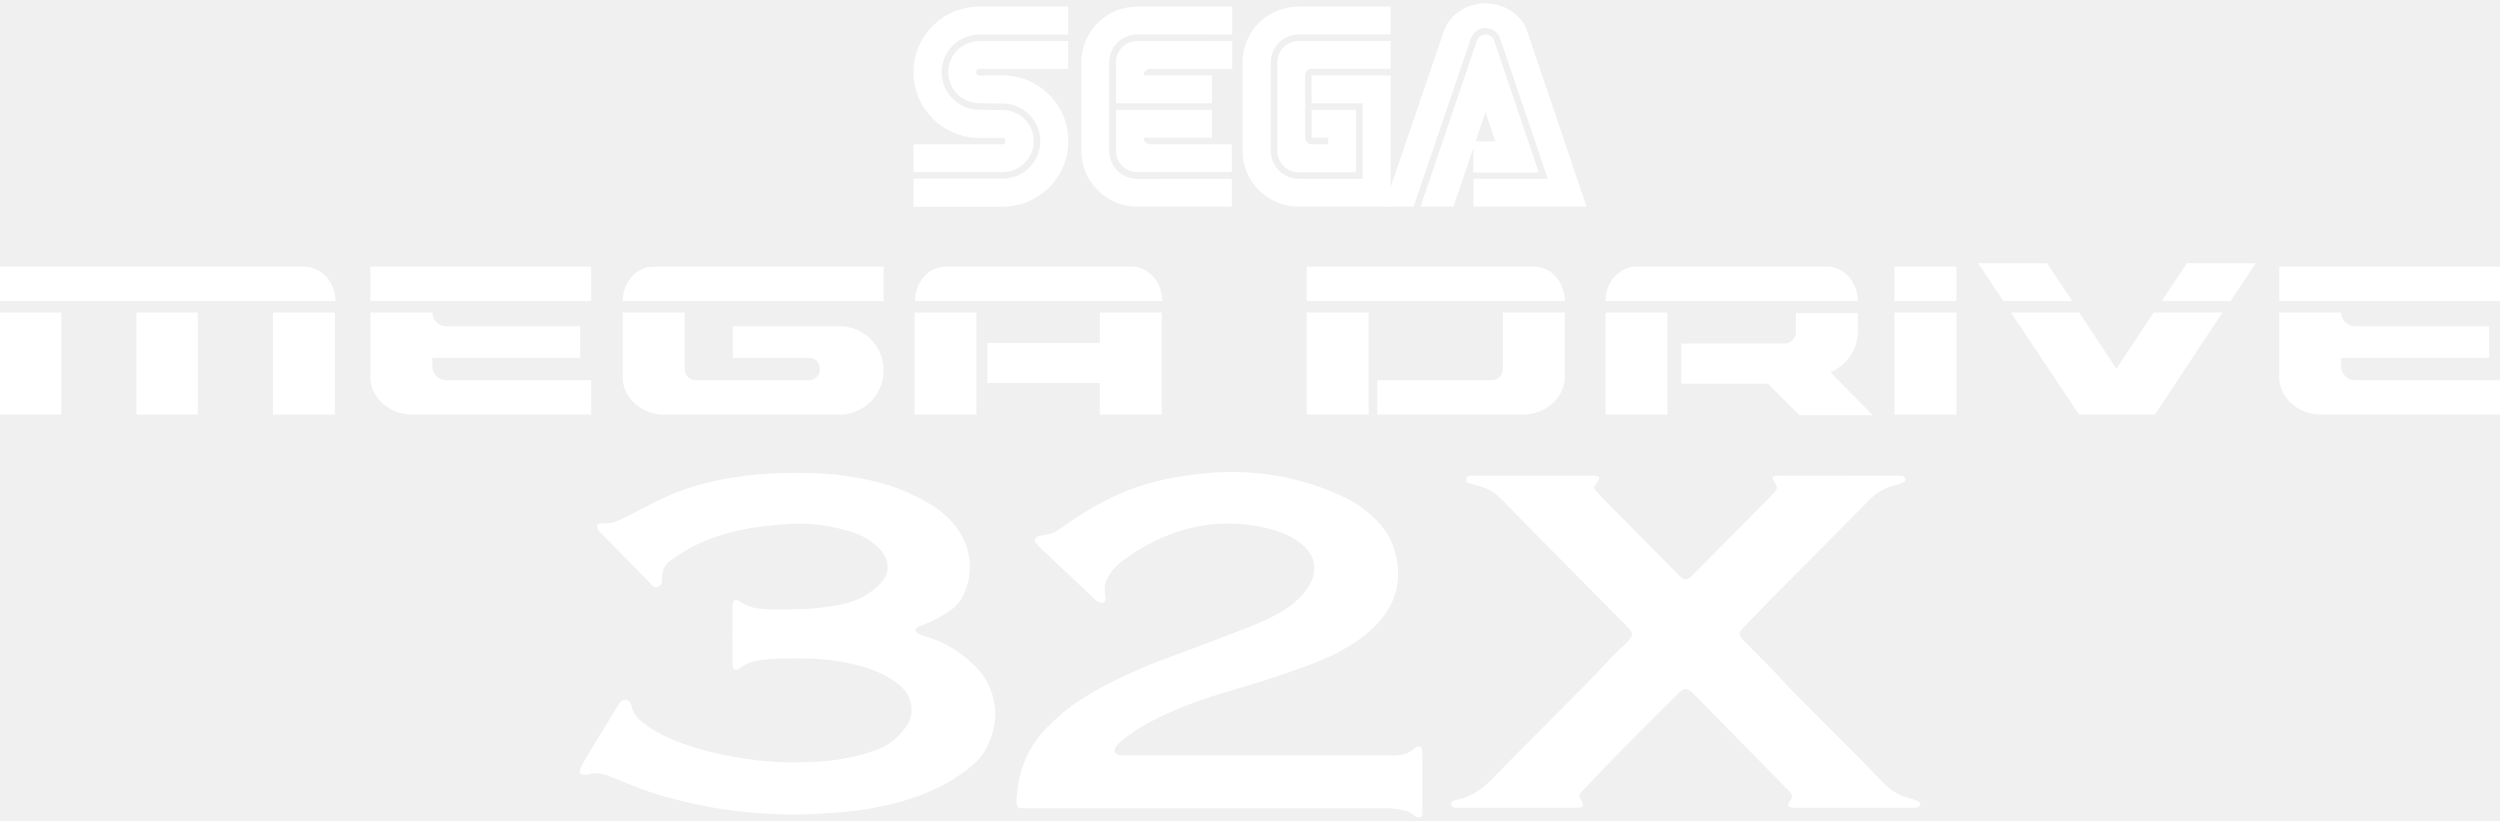
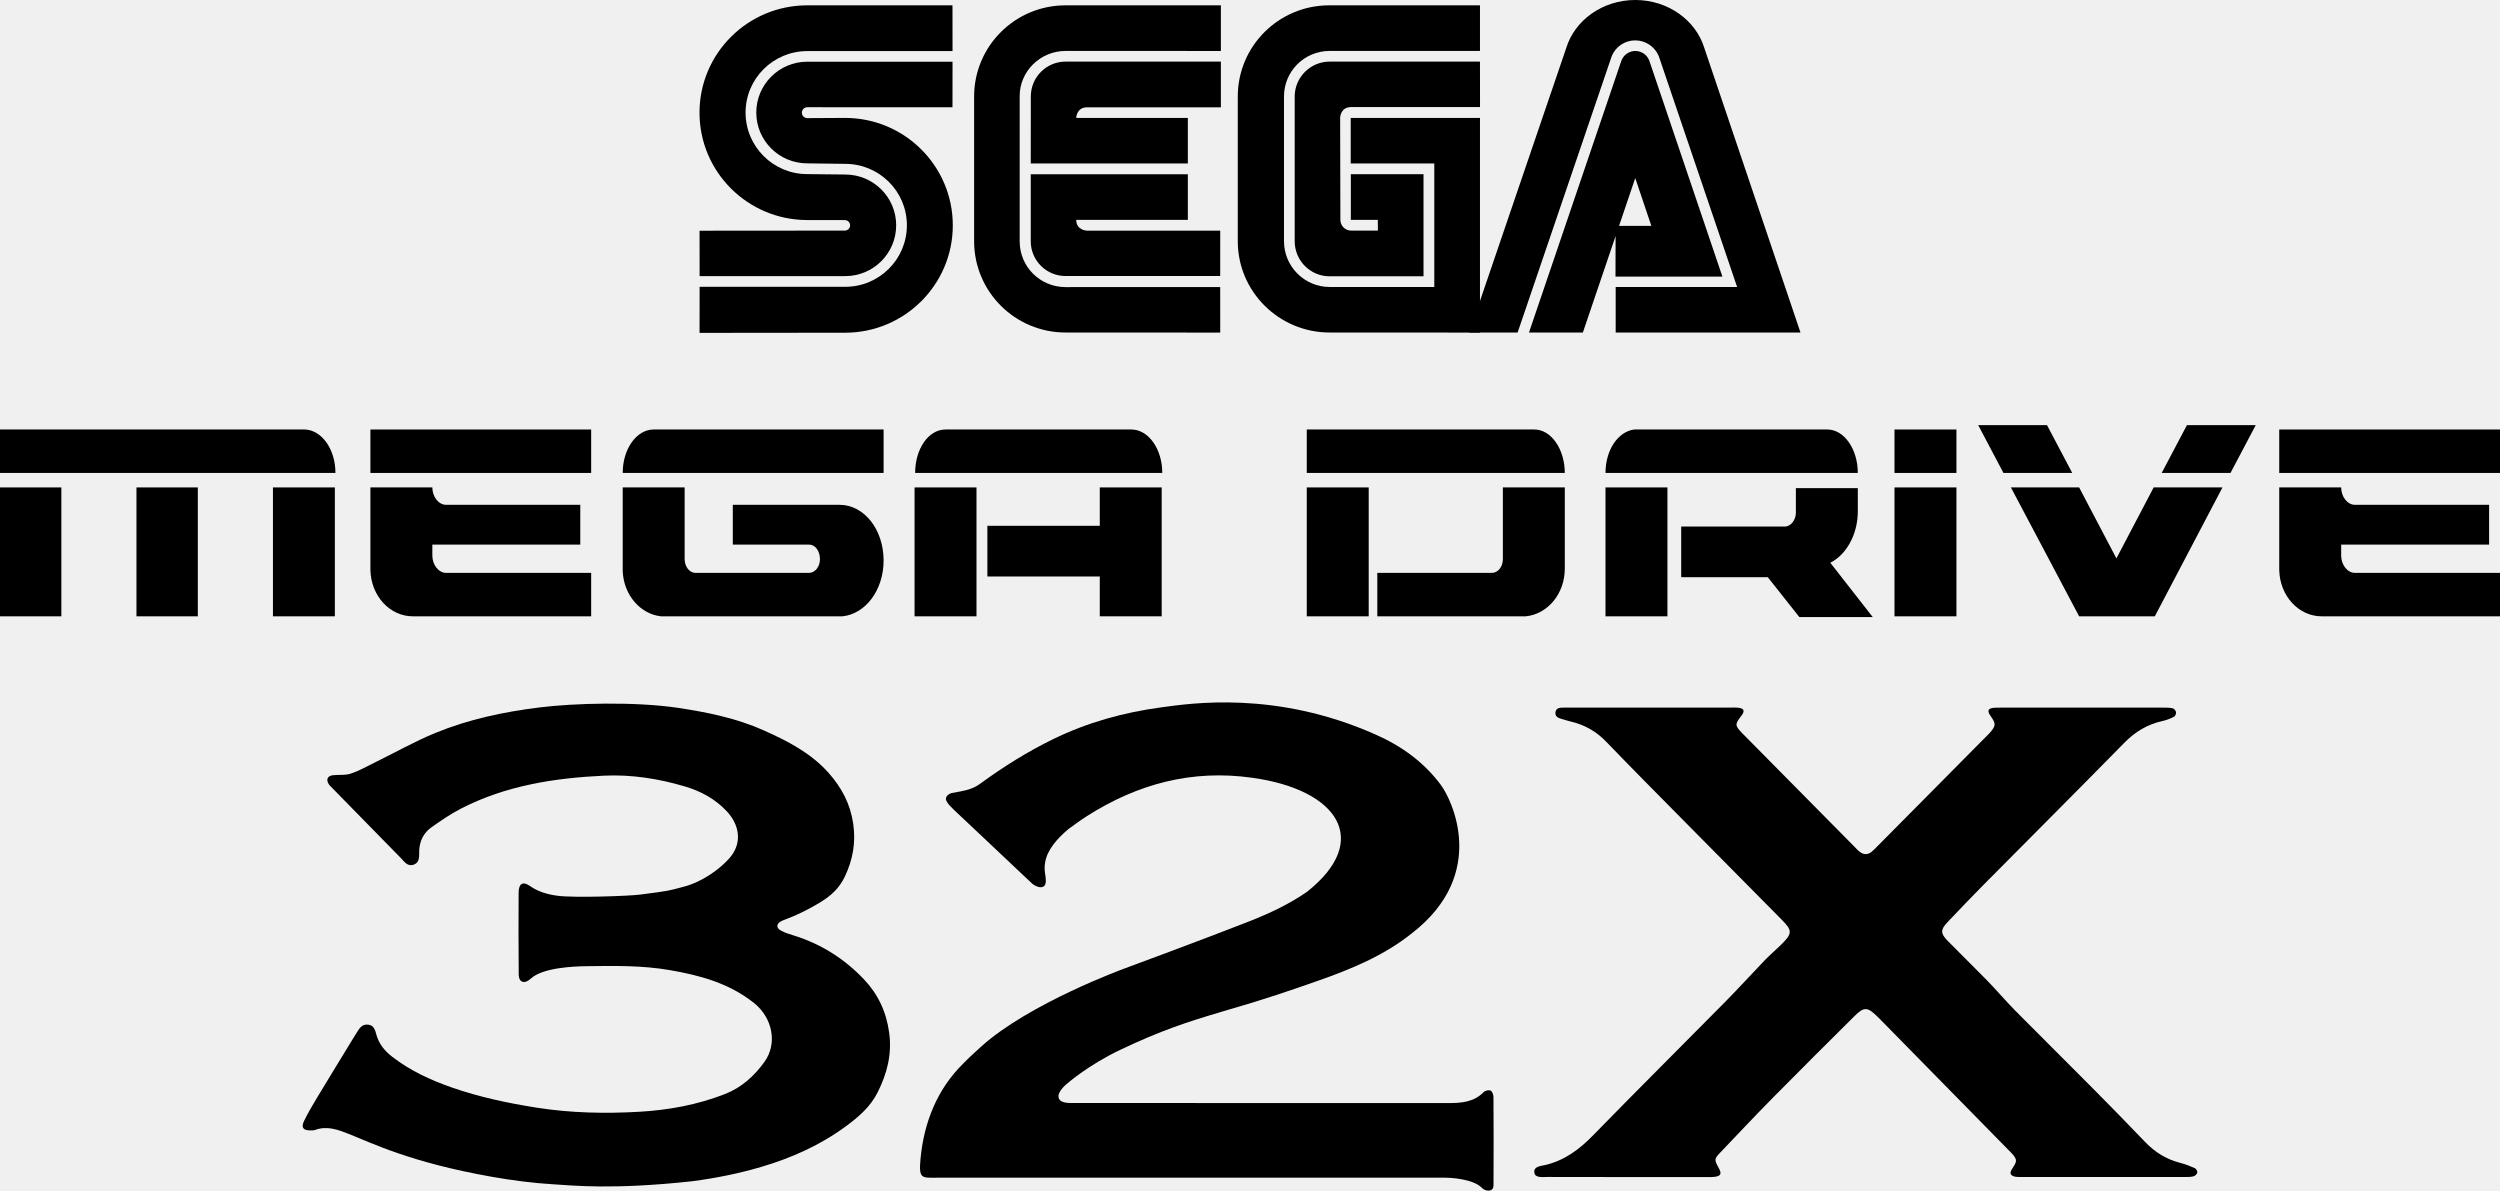
- <svg xmlns="http://www.w3.org/2000/svg" clip-rule="evenodd" fill-rule="evenodd" stroke-linejoin="round" stroke-miterlimit="2" viewBox="0 0 600 197">
-   <g fill="#fff">
-     <path d="m431.009 75.009v4.816c0 1.376-1.238 2.615-2.615 2.615h-24.908v9.633h20.78l7.569 7.569h17.615l-10.184-10.321c3.853-1.514 6.606-5.367 6.606-9.771v-4.404h-14.863z" />
-     <path d="m0 75.009h14.725v24.495h-14.725z" />
-     <path d="m32.752 75.009h14.725v24.495h-14.725z" />
-     <path d="m65.505 75.009h14.862v24.495h-14.862z" />
-     <path d="m88.899 75.009v15.688c.138 4.954 4.679 8.807 10.184 8.807h42.798v-8.257h-34.817c-1.789 0-3.303-1.514-3.303-3.303v-2.064h35.505v-7.569h-32.202c-1.789 0-3.303-1.513-3.303-3.302z" />
-     <path d="m149.45 75.009v15.963c.275 4.541 4.266 8.119 9.22 8.532h43.486c5.505-.413 9.908-4.954 9.908-10.596 0-5.918-4.679-10.597-10.596-10.597h-25.596v7.569h18.302c1.514 0 2.615 1.239 2.615 2.753 0 1.513-1.239 2.614-2.615 2.614h-27.247c-1.514 0-2.615-1.238-2.615-2.614v-13.624z" />
-     <path d="m219.495 75.009h14.862v24.495h-14.862z" />
-     <path d="m263.945 75.009v7.293h-26.973v9.633h26.973v7.569h14.862v-24.495z" />
-     <path d="m313.624 75.009h14.862v24.495h-14.862z" />
-     <path d="m360.688 75.009v13.624c0 1.513-1.238 2.614-2.615 2.614h-27.523v8.257h35.643c5.229-.413 9.357-4.266 9.357-9.082v-15.413z" />
-     <path d="m385.321 75.009h14.862v24.495h-14.862z" />
-     <path d="m454.679 75.009h14.862v24.495h-14.862z" />
-     <path d="m482.615 75.009 16.376 24.495h18.165l16.238-24.495h-16.513l-8.945 13.486-8.945-13.486z" />
-     <path d="m547.018 75.009v15.688c.138 4.954 4.679 8.807 10.184 8.807h42.798v-8.257h-34.817c-1.789 0-3.302-1.514-3.302-3.303v-2.064h35.504v-7.569h-32.202c-1.789 0-3.302-1.513-3.302-3.302z" />
-     <path d="m474.771 63.174 6.055 9.082h16.513l-6.055-9.082z" />
-     <path d="m524.862 63.174-6.055 9.082h16.514l6.055-9.082z" />
-     <path d="m0 64v8.256h80.505c0-4.541-3.303-8.119-7.294-8.256z" />
-     <path d="m88.899 64h52.982v8.257h-52.982z" />
-     <path d="m156.881 64c-4.129 0-7.431 3.715-7.431 8.256h62.614v-8.256z" />
-     <path d="m226.927 64c-4.129 0-7.294 3.715-7.294 8.256h59.312c0-4.541-3.303-8.256-7.431-8.256z" />
-     <path d="m313.624 64v8.256h61.926c0-4.541-3.302-8.256-7.293-8.256z" />
-     <path d="m392.202 64c-3.853.412-6.881 3.853-6.881 8.256h60.551c0-4.541-3.303-8.256-7.294-8.256z" />
-     <path d="m454.679 64h14.862v8.257h-14.862z" />
-     <path d="m547.018 64h52.982v8.257h-52.982z" />
-     <g fill-rule="nonzero">
-       <path d="m219.249 49.636 21.342-.022c8.732 0 15.808-7.055 15.808-15.747 0-8.71-7.076-15.765-15.808-15.765l-5.543.03c-.436 0-.791-.358-.791-.799s.355-.799.791-.799l21.304.004.009-6.683h-21.317c-4.121 0-7.475 3.348-7.475 7.461 0 4.117 3.353 7.452 7.475 7.452l5.569.074c5.003 0 9.051 4.034 9.051 9.012 0 4.981-4.048 9.025-9.051 9.025h-21.356z" />
-       <path d="m219.257 41.31h21.356c4.134 0 7.478-3.334 7.478-7.456 0-4.118-3.344-7.449-7.478-7.449l-5.569-.06c-4.994 0-9.047-4.039-9.047-9.03 0-4.976 4.053-9.016 9.047-9.016l21.317-.005-.009-6.709h-21.304c-8.722 0-15.808 7.047-15.808 15.748s7.086 15.752 15.808 15.752l5.513.008c.419 0 .773.342.773.774 0 .423-.354.765-.773.765l-21.312.017zm53.689 1.612c-3.703 0-6.736-2.951-6.736-6.719v-21.32c0-3.625 3.033-6.606 6.736-6.606l22.781.004v-6.696h-22.781c-7.413 0-13.419 5.984-13.419 13.372v21.247c0 7.388 6.006 13.38 13.419 13.38l22.686.009-.005-6.679z" />
-       <path d="m267.844 14.957c0-2.826 2.272-5.115 5.102-5.115h22.781v6.705h-19.627c-1.572 0-1.594 1.559-1.594 1.559h16.374v6.675h-23.044zm5.102 26.341c-2.821 0-5.111-2.277-5.111-5.094v-9.833h23.045v6.688h-16.375c.022 1.573 1.594 1.581 1.594 1.581h19.532l-.004 6.649zm38.745 1.607c-3.69 0-6.705-3.007-6.705-6.702v-21.247c0-3.698 2.994-6.679 6.687-6.679h22.065v-6.692h-22.116c-7.41 0-13.415 5.984-13.415 13.372v21.247c0 7.388 6.057 13.38 13.466 13.38l22.065.009v-31.487h-18.962v6.675h12.261v18.124z" />
-       <path d="m306.558 36.203c0 2.831 2.29 5.134 5.115 5.134h13.782v-14.975h-10.663v6.697h3.958l.012 1.573h-3.939c-.86 0-1.564-.713-1.564-1.573l-.035-14.957s-.005-1.555 1.581-1.594h18.94l-.008-6.671-22.065.005c-2.806 0-5.115 2.309-5.115 5.115v21.246m47.914-26.461c.306-.873 1.135-1.462 2.061-1.462.925 0 1.754.589 2.06 1.462l10.711 31.642h-15.683l.017-7.444h5.241l-2.36-7.012-7.686 22.66h-7.906z" />
-       <path d="m371.462 42.905h-17.816v6.683h27.114l-14.102-41.721c-1.235-4.07-5.309-7.064-10.131-7.064-4.83 0-8.891 2.981-10.136 7.047l-14.231 41.738h7.099l13.817-40.572c.577-1.385 1.938-2.291 3.439-2.289 1.498.002 2.857.902 3.443 2.281z" />
-       <path d="m339.406 195.736c-1.521-1.606-5.615-1.751-6.251-1.751-28.673 0-57.343-.001-86.019.002-2.914 0-3.439.357-3.082-3.338.584-6.045 2.805-11.662 7.196-16.001.841-.855 1.121-1.143 3.043-2.886 8.141-7.377 24.359-13.291 24.359-13.291s13.573-5.012 21.195-8.01c3.423-1.346 6.765-2.902 9.814-5.012 11.056-8.714 5.315-17.364-9.261-19.377-10.209-1.461-19.51 1.032-28.107 6.515-1.123.716-2.07 1.431-3.154 2.209-1.923 1.625-3.573 3.52-3.929 5.615-.193 1.132-.009 1.911.014 2.095.073.587.253 1.515-.183 1.942-.524.512-1.612-.001-2.095-.459-4.43-4.187-8.868-8.364-13.303-12.547-.277-.262-.789-.822-.789-.822s-.485-.562-.502-.947c-.019-.434.407-.841.916-1 2.416-.445 3.531-.588 4.981-1.648 3.903-2.853 7.982-5.403 12.338-7.527 5.824-2.841 11.948-4.528 18.361-5.393 4.932-.665 19.417-2.92 36.338 4.603 4.463 1.957 8.29 4.729 11.175 8.639 1.707 2.314 8.145 15.001-4.971 25.135-4.688 3.762-10.281 6.085-15.939 8.06-4.839 1.691-8.392 2.959-16.311 5.248-6.013 1.789-10.329 3.188-17.21 6.454-5.473 2.595-9.066 5.751-9.066 5.751s-1.792 1.383-1.445 2.463c.3.939 1.796.844 2.676.847 21.171.014 42.343.009 63.514.011 2.19 0 4.314-.154 5.987-1.874.243-.251.887-.386 1.178-.24.279.14.473.715.476 1.1.033 4.958.034 10.028.006 14.985-.005.482-.161.655-.402.794-.362.208-1.129.096-1.548-.345z" />
-       <path d="m181.679 195.112c-3.474-.211-6.957-.659-10.387-1.265-13.963-2.461-20.457-5.759-24.354-7.288-1.863-.732-3.683-1.423-5.707-.682-.231.086-.502.08-.755.086-1.286.014-1.68-.487-1.121-1.635.665-1.367 1.446-2.682 2.233-3.99 2.132-3.536 4.292-7.055 6.443-10.582.099-.161.212-.317.31-.482.438-.733.919-1.414 1.924-1.273.944.132 1.148.911 1.346 1.65.433 1.608 1.413 2.805 2.704 3.801 3.054 2.364 6.503 3.954 10.121 5.217 4.692 1.636 9.522 2.661 14.428 3.431 5.808.912 11.647 1.028 17.478.69 4.943-.289 9.814-1.18 14.474-3.001 2.837-1.108 4.988-3.066 6.711-5.456 2.286-3.172 1.35-7.533-1.765-10.012-4.231-3.368-9.151-4.699-14.363-5.595-4.686-.803-9.366-.717-14.057-.657-2.202.029-7.466.238-9.484 2.111-.743.654-1.333.704-1.686.384-.353-.321-.369-.827-.373-1.269-.04-4.579-.044-9.159-.014-13.735.01-1.501.71-1.954 1.872-1.14 1.467 1.028 3.096 1.478 4.797 1.696 2.825.363 12.046.043 13.929-.204 5.037-.658 4.597-.578 7.537-1.366 3.146-.843 6.148-3.05 7.714-4.875.026-.029.051-.06.076-.09 2.184-2.631 1.451-5.659-.581-7.828-1.952-2.08-4.404-3.412-7.135-4.219-4.475-1.32-9.059-2.041-13.711-1.822-8.421.395-16.679 1.681-24.293 5.598-1.744.897-3.378 2.026-4.987 3.155-1.375.965-2.067 2.378-2.106 4.078-.02.884.121 1.895-.929 2.282-1.059.389-1.607-.533-2.211-1.145-3.878-3.941-7.74-7.896-11.606-11.848-.222-.227-.47-.443-.634-.709-.468-.756-.18-1.383.715-1.487 1.002-.116 2.075.043 3.006-.26 1.375-.448 2.661-1.181 3.969-1.823 3.477-1.705 6.864-3.626 10.437-5.097 5.658-2.328 11.613-3.579 17.696-4.333 5.823-.723 16.095-1.023 23.527.074 4.967.751 9.891 1.749 14.501 3.804 4.068 1.812 8.039 3.836 11.076 7.257 2.194 2.472 3.668 5.234 4.162 8.585.474 3.212-.054 6.144-1.427 9.025-.945 1.984-2.359 3.268-4.304 4.436-3.816 2.287-6.076 2.86-6.558 3.155-.768.466-.802 1.088-.019 1.537.705.404 1.514.641 2.298.885 4.593 1.434 8.537 3.954 11.825 7.407 2.401 2.521 3.824 5.541 4.302 9.113.489 3.659-.37 6.892-1.95 10.07-1.23 2.476-3.269 4.217-5.415 5.794-4.338 3.193-9.171 5.355-14.351 6.888-3.856 1.139-7.764 1.914-11.721 2.437-13.53 1.482-20.441.716-23.607.522z" />
-       <path d="m368.048 114.15h13.544c.444 0 .894-.033 1.333.019 1.006.12 1.161.545.53 1.368-1.129 1.469-1.119 1.627.165 2.986.043.047.09.09.134.135 6.298 6.373 12.601 12.746 18.902 19.118.313.318.604.66.968.917.632.455 1.309.463 1.931-.038.346-.277.653-.604.966-.922 6.221-6.272 12.442-12.548 18.662-18.824.225-.226.459-.444.658-.691.829-1.031.81-1.396.036-2.5-.697-.942-.697-1.515.724-1.55.31-.008.632-.018.951-.018 9.156 0 18.312-.002 27.468.004.568 0 1.152-.007 1.7.113.234.052.519.404.559.654.038.247-.134.68-.339.782-.618.311-1.281.576-1.957.724-2.563.56-4.651 1.826-6.504 3.714-7.97 8.122-16.023 16.16-24.032 24.246-2.006 2.03-3.984 4.101-5.953 6.173-1.245 1.309-1.248 1.927.014 3.219 2.219 2.262 4.498 4.466 6.705 6.738 1.636 1.683 3.157 3.481 4.805 5.149 4.382 4.431 8.818 8.807 13.205 13.231 2.954 2.977 5.882 5.979 8.784 9.006 1.671 1.747 3.618 2.962 5.966 3.564.856.216 1.693.543 2.501.9.22.099.449.515.416.747-.035.238-.348.547-.6.628-.413.13-.876.131-1.316.131-9.347.007-18.694.005-28.041.001-.379 0-.774.008-1.133-.095-.595-.169-.82-.527-.451-1.144.309-.519.798-1.109.741-1.617-.061-.539-.615-1.069-1.049-1.509-7.25-7.399-14.514-14.786-21.775-22.174-.266-.272-.535-.544-.81-.808-1.604-1.551-2.192-1.57-3.8.029-4.643 4.616-9.292 9.234-13.892 13.897-2.988 3.028-5.9 6.131-8.839 9.21-1.108 1.159-1.108 1.232-.266 2.769.48.879.298 1.265-.704 1.409-.435.064-.886.039-1.333.039-9.028.001-18.055.012-27.084-.015-.812-.003-2.17.217-2.24-.77-.142-1.033 1.105-1.084 1.838-1.257 3.288-.77 5.797-2.645 8.122-5.03 7.411-7.602 14.946-15.079 22.405-22.635 2.316-2.345 4.531-4.793 6.819-7.167.882-.912 1.86-1.729 2.763-2.623 1.884-1.869 1.894-2.37.078-4.198-5.497-5.562-11.006-11.108-16.5-16.672-4.466-4.521-8.948-9.027-13.358-13.604-1.697-1.762-3.69-2.857-6.037-3.406-.433-.101-.857-.235-1.282-.366-.603-.186-1.349-.329-1.266-1.151.084-.837.819-.837 1.473-.836.383.001.764-.001 1.145-.001 4.519.001 9.035.001 13.55.001z" />
-     </g>
+ <svg xmlns="http://www.w3.org/2000/svg" clip-rule="evenodd" fill-rule="evenodd" stroke-linejoin="round" stroke-miterlimit="2" viewBox="0 0 366.76 174.667" version="1.1" id="svg497" width="366.76" height="174.667">
+   <defs id="defs501" />
+   <path d="m 263.462,71.507 v 3.718 c 0,1.062 -0.757,2.019 -1.598,2.019 h -15.225 v 7.436 h 12.702 l 4.627,5.843 h 10.767 l -6.225,-7.968 c 2.355,-1.169 4.038,-4.143 4.038,-7.543 V 71.613 h -9.085 z" id="path435" style="fill:#000000;stroke-width:0.687" />
+   <path d="M 0,71.507 H 9.001 V 90.417 H 0 Z" id="path437" style="fill:#000000;stroke-width:0.687" />
+   <path d="m 20.02,71.507 h 9.001 v 18.91 h -9.001 z" id="path439" style="fill:#000000;stroke-width:0.687" />
+   <path d="m 40.041,71.507 h 9.085 v 18.91 h -9.085 z" id="path441" style="fill:#000000;stroke-width:0.687" />
+   <path d="m 54.341,71.507 v 12.111 c 0.084,3.824 2.86,6.799 6.225,6.799 h 26.161 v -6.374 h -21.282 c -1.094,0 -2.019,-1.168 -2.019,-2.549 v -1.594 h 21.703 v -5.842 H 65.445 c -1.094,0 -2.019,-1.169 -2.019,-2.55 z" id="path443" style="fill:#000000;stroke-width:0.687" />
+   <path d="m 91.354,71.507 v 12.323 c 0.168,3.506 2.608,6.268 5.636,6.587 h 26.582 c 3.365,-0.319 6.056,-3.824 6.056,-8.18 0,-4.569 -2.86,-8.18 -6.477,-8.18 h -15.646 v 5.842 h 11.187 c 0.925,0 1.598,0.956 1.598,2.125 0,1.168 -0.757,2.018 -1.598,2.018 h -16.655 c -0.925,0 -1.598,-0.956 -1.598,-2.018 V 71.507 Z" id="path445" style="fill:#000000;stroke-width:0.687" />
+   <path d="m 134.17,71.507 h 9.085 v 18.91 h -9.085 z" id="path447" style="fill:#000000;stroke-width:0.687" />
+   <path d="m 161.341,71.507 v 5.63 h -16.488 v 7.436 h 16.488 v 5.843 h 9.085 V 71.507 Z" id="path449" style="fill:#000000;stroke-width:0.687" />
+   <path d="m 191.708,71.507 h 9.085 v 18.91 h -9.085 z" id="path451" style="fill:#000000;stroke-width:0.687" />
+   <path d="m 220.477,71.507 v 10.517 c 0,1.168 -0.757,2.018 -1.598,2.018 h -16.824 v 6.374 h 21.787 c 3.196,-0.319 5.72,-3.293 5.72,-7.011 V 71.507 Z" id="path453" style="fill:#000000;stroke-width:0.687" />
+   <path d="m 235.534,71.507 h 9.085 v 18.91 h -9.085 z" id="path455" style="fill:#000000;stroke-width:0.687" />
+   <path d="m 277.931,71.507 h 9.085 v 18.91 h -9.085 z" id="path457" style="fill:#000000;stroke-width:0.687" />
+   <path d="m 295.007,71.507 10.01,18.91 h 11.104 l 9.926,-18.91 h -10.094 l -5.468,10.411 -5.468,-10.411 z" id="path459" style="fill:#000000;stroke-width:0.687" />
+   <path d="m 334.374,71.507 v 12.111 c 0.084,3.824 2.86,6.799 6.225,6.799 h 26.161 v -6.374 h -21.282 c -1.094,0 -2.018,-1.168 -2.018,-2.549 v -1.594 h 21.702 v -5.842 h -19.684 c -1.094,0 -2.018,-1.169 -2.018,-2.55 z" id="path461" style="fill:#000000;stroke-width:0.687" />
+   <path d="m 290.212,62.371 3.701,7.011 h 10.094 l -3.701,-7.011 z" id="path463" style="fill:#000000;stroke-width:0.687" />
+   <path d="m 320.831,62.371 -3.701,7.011 h 10.094 l 3.701,-7.011 z" id="path465" style="fill:#000000;stroke-width:0.687" />
+   <path d="m 0,63.009 v 6.373 h 49.21 c 0,-3.506 -2.019,-6.268 -4.459,-6.373 z" id="path467" style="fill:#000000;stroke-width:0.687" />
+   <path d="m 54.341,63.009 h 32.386 v 6.374 H 54.341 Z" id="path469" style="fill:#000000;stroke-width:0.687" />
+   <path d="m 95.896,63.009 c -2.524,0 -4.542,2.868 -4.542,6.373 h 38.274 v -6.373 z" id="path471" style="fill:#000000;stroke-width:0.687" />
+   <path d="m 138.713,63.009 c -2.524,0 -4.459,2.868 -4.459,6.373 h 36.256 c 0,-3.506 -2.019,-6.373 -4.542,-6.373 z" id="path473" style="fill:#000000;stroke-width:0.687" />
+   <path d="m 191.708,63.009 v 6.373 h 37.853 c 0,-3.506 -2.018,-6.373 -4.458,-6.373 z" id="path475" style="fill:#000000;stroke-width:0.687" />
+   <path d="m 239.74,63.009 c -2.355,0.318 -4.206,2.974 -4.206,6.373 h 37.013 c 0,-3.506 -2.019,-6.373 -4.459,-6.373 z" id="path477" style="fill:#000000;stroke-width:0.687" />
+   <path d="m 277.931,63.009 h 9.085 v 6.374 h -9.085 z" id="path479" style="fill:#000000;stroke-width:0.687" />
+   <path d="m 334.374,63.009 h 32.386 v 6.374 h -32.386 z" id="path481" style="fill:#000000;stroke-width:0.687" />
+   <g fill-rule="nonzero" id="g493" transform="translate(-116.6197,-0.345)" style="fill:#000000">
+     <path d="m 219.249,49.178 21.342,-0.022 c 8.732,0 15.808,-7.055 15.808,-15.747 0,-8.71 -7.076,-15.765 -15.808,-15.765 l -5.543,0.03 c -0.436,0 -0.791,-0.358 -0.791,-0.799 0,-0.441 0.355,-0.799 0.791,-0.799 l 21.304,0.004 0.009,-6.683 h -21.317 c -4.121,0 -7.475,3.348 -7.475,7.461 0,4.117 3.353,7.452 7.475,7.452 l 5.569,0.074 c 5.003,0 9.051,4.034 9.051,9.012 0,4.982 -4.048,9.025 -9.051,9.025 h -21.356 z" id="path483" style="fill:#000000" />
+     <path d="m 219.257,40.852 h 21.356 c 4.134,0 7.478,-3.334 7.478,-7.456 0,-4.118 -3.344,-7.448 -7.478,-7.448 l -5.569,-0.061 c -4.994,0 -9.047,-4.039 -9.047,-9.03 0,-4.976 4.053,-9.016 9.047,-9.016 l 21.317,-0.005 -0.009,-6.709 h -21.304 c -8.722,0 -15.808,7.047 -15.808,15.748 0,8.701 7.086,15.752 15.808,15.752 l 5.513,0.008 c 0.419,0 0.773,0.342 0.773,0.774 0,0.424 -0.354,0.765 -0.773,0.765 l -21.312,0.017 z m 53.689,1.612 c -3.703,0 -6.736,-2.951 -6.736,-6.719 v -21.32 c 0,-3.624 3.033,-6.606 6.736,-6.606 l 22.781,0.004 V 1.127 h -22.781 c -7.413,0 -13.419,5.984 -13.419,13.372 v 21.247 c 0,7.388 6.006,13.38 13.419,13.38 l 22.686,0.01 -0.005,-6.68 z" id="path485" style="fill:#000000" />
+     <path d="m 267.844,14.499 c 0,-2.825 2.272,-5.115 5.102,-5.115 h 22.781 v 6.705 H 276.1 c -1.572,0 -1.594,1.56 -1.594,1.56 h 16.374 v 6.674 h -23.044 z m 5.102,26.341 c -2.821,0 -5.111,-2.277 -5.111,-5.094 v -9.833 h 23.045 v 6.688 h -16.375 c 0.022,1.573 1.594,1.581 1.594,1.581 h 19.532 l -0.004,6.649 z m 38.745,1.607 c -3.69,0 -6.705,-3.007 -6.705,-6.702 V 14.498 c 0,-3.698 2.994,-6.679 6.687,-6.679 h 22.065 V 1.127 h -22.116 c -7.41,0 -13.415,5.984 -13.415,13.372 v 21.247 c 0,7.388 6.057,13.38 13.466,13.38 l 22.065,0.01 V 17.649 h -18.962 v 6.674 h 12.261 v 18.124 z" id="path487" style="fill:#000000" />
+     <path d="m 306.558,35.745 c 0,2.831 2.29,5.134 5.115,5.134 h 13.782 V 25.904 h -10.663 v 6.697 h 3.958 l 0.012,1.573 h -3.939 c -0.86,0 -1.564,-0.713 -1.564,-1.573 l -0.035,-14.957 c 0,0 -0.005,-1.555 1.581,-1.594 h 18.94 l -0.008,-6.671 -22.065,0.005 c -2.806,0 -5.115,2.309 -5.115,5.115 V 35.745 M 354.471,9.284 c 0.306,-0.873 1.135,-1.462 2.061,-1.462 0.925,0 1.754,0.589 2.06,1.462 l 10.711,31.642 H 353.62 l 0.017,-7.444 h 5.241 l -2.36,-7.012 -7.686,22.66 h -7.906 z" id="path489" style="fill:#000000" />
+     <path d="M 371.462,42.447 H 353.646 V 49.13 H 380.76 L 366.658,7.409 c -1.235,-4.07 -5.309,-7.064 -10.131,-7.064 -4.83,0 -8.891,2.981 -10.136,7.047 L 332.16,49.13 h 7.099 L 353.076,8.558 c 0.577,-1.385 1.938,-2.291 3.439,-2.289 1.498,0.002 2.857,0.902 3.443,2.281 z" id="path491" style="fill:#000000" />
+   </g>
+   <g id="g583" transform="translate(-19.33511)">
+     <path d="m 236.754,174.281 c -1.314,-1.387 -4.85,-1.512 -5.4,-1.512 -24.767,0 -49.532,-8.6e-4 -74.302,0.002 -2.517,0 -2.971,0.308 -2.662,-2.883 0.504,-5.222 2.423,-10.074 6.216,-13.822 0.726,-0.739 0.968,-0.987 2.629,-2.493 7.032,-6.372 21.041,-11.481 21.041,-11.481 0,0 11.724,-4.329 18.308,-6.919 2.957,-1.163 5.844,-2.507 8.477,-4.329 9.55,-7.527 4.591,-14.999 -8,-16.738 -8.818,-1.262 -16.853,0.891 -24.279,5.628 -0.97,0.618 -1.788,1.236 -2.724,1.908 -1.661,1.404 -3.086,3.041 -3.394,4.85 -0.167,0.978 -0.008,1.651 0.012,1.81 0.063,0.507 0.219,1.309 -0.158,1.677 -0.453,0.442 -1.392,-8.7e-4 -1.81,-0.396 -3.827,-3.617 -7.66,-7.225 -11.491,-10.838 -0.239,-0.226 -0.682,-0.71 -0.682,-0.71 0,0 -0.419,-0.485 -0.434,-0.818 -0.016,-0.375 0.352,-0.726 0.791,-0.864 2.087,-0.384 3.05,-0.508 4.303,-1.424 3.371,-2.464 6.895,-4.667 10.657,-6.502 5.031,-2.454 10.321,-3.911 15.86,-4.658 4.26,-0.574 16.772,-2.522 31.388,3.976 3.855,1.69 7.161,4.085 9.653,7.462 1.474,1.999 7.036,12.958 -4.294,21.711 -4.049,3.25 -8.881,5.256 -13.768,6.962 -4.18,1.461 -7.249,2.556 -14.089,4.533 -5.194,1.545 -8.922,2.754 -14.866,5.575 -4.728,2.242 -7.831,4.968 -7.831,4.968 0,0 -1.548,1.195 -1.248,2.128 0.259,0.811 1.551,0.729 2.312,0.732 18.287,0.012 36.575,0.008 54.863,0.01 1.892,0 3.726,-0.133 5.172,-1.619 0.21,-0.217 0.766,-0.333 1.018,-0.207 0.241,0.121 0.409,0.618 0.411,0.95 0.029,4.283 0.029,8.662 0.005,12.944 -0.004,0.416 -0.139,0.566 -0.347,0.686 -0.313,0.18 -0.975,0.083 -1.337,-0.298 z" id="path266" style="fill:#000000;fill-rule:nonzero;stroke-width:0.864" />
+     <path d="m 100.511,173.742 c -3.001,-0.182 -6.009,-0.569 -8.972,-1.093 -12.061,-2.126 -17.671,-4.975 -21.037,-6.295 -1.609,-0.632 -3.181,-1.229 -4.93,-0.589 -0.2,0.074 -0.434,0.069 -0.652,0.074 -1.111,0.012 -1.451,-0.421 -0.968,-1.412 0.574,-1.181 1.249,-2.317 1.929,-3.447 1.842,-3.054 3.707,-6.094 5.565,-9.141 0.086,-0.139 0.183,-0.274 0.268,-0.416 0.378,-0.633 0.794,-1.221 1.662,-1.1 0.815,0.114 0.992,0.787 1.163,1.425 0.374,1.389 1.221,2.423 2.336,3.283 2.638,2.042 5.617,3.415 8.742,4.506 4.053,1.413 8.225,2.299 12.463,2.964 5.017,0.788 10.061,0.888 15.097,0.596 4.27,-0.25 8.477,-1.019 12.502,-2.592 2.451,-0.957 4.309,-2.648 5.797,-4.713 1.975,-2.74 1.166,-6.507 -1.525,-8.648 -3.655,-2.909 -7.905,-4.059 -12.407,-4.833 -4.048,-0.694 -8.09,-0.619 -12.142,-0.568 -1.902,0.025 -6.449,0.206 -8.192,1.823 -0.642,0.565 -1.151,0.608 -1.456,0.332 -0.305,-0.277 -0.319,-0.714 -0.322,-1.096 -0.035,-3.955 -0.038,-7.911 -0.012,-11.864 0.009,-1.297 0.613,-1.688 1.617,-0.985 1.267,0.888 2.674,1.277 4.144,1.465 2.44,0.314 10.405,0.037 12.032,-0.176 4.351,-0.568 3.971,-0.499 6.51,-1.18 2.717,-0.728 5.311,-2.635 6.663,-4.211 0.022,-0.025 0.044,-0.052 0.066,-0.078 1.887,-2.273 1.253,-4.888 -0.502,-6.762 -1.686,-1.797 -3.804,-2.947 -6.163,-3.644 -3.865,-1.14 -7.825,-1.763 -11.843,-1.574 -7.274,0.341 -14.407,1.452 -20.984,4.835 -1.506,0.775 -2.918,1.75 -4.308,2.725 -1.188,0.834 -1.785,2.054 -1.819,3.523 -0.017,0.764 0.105,1.637 -0.802,1.971 -0.915,0.336 -1.388,-0.46 -1.91,-0.989 -3.35,-3.404 -6.686,-6.82 -10.025,-10.234 -0.192,-0.196 -0.406,-0.383 -0.548,-0.612 -0.404,-0.653 -0.155,-1.195 0.618,-1.284 0.866,-0.1 1.792,0.037 2.597,-0.225 1.188,-0.387 2.299,-1.02 3.428,-1.575 3.003,-1.473 5.929,-3.132 9.015,-4.403 4.887,-2.011 10.031,-3.092 15.286,-3.743 5.03,-0.625 13.903,-0.884 20.322,0.064 4.29,0.649 8.544,1.511 12.526,3.286 3.514,1.565 6.944,3.313 9.567,6.269 1.895,2.135 3.168,4.521 3.595,7.416 0.409,2.774 -0.047,5.307 -1.233,7.796 -0.816,1.714 -2.038,2.823 -3.718,3.832 -3.296,1.975 -5.248,2.47 -5.665,2.725 -0.663,0.403 -0.693,0.94 -0.016,1.328 0.609,0.349 1.308,0.554 1.985,0.764 3.967,1.239 7.374,3.415 10.214,6.398 2.074,2.178 3.303,4.786 3.716,7.872 0.422,3.161 -0.32,5.953 -1.684,8.698 -1.062,2.139 -2.824,3.643 -4.677,5.005 -3.747,2.758 -7.922,4.626 -12.396,5.95 -3.331,0.984 -6.706,1.653 -10.124,2.105 -11.687,1.28 -17.657,0.618 -20.391,0.451 z" id="path268" style="fill:#000000;fill-rule:nonzero;stroke-width:0.864" />
+     <path d="m 261.494,103.808 h 11.699 c 0.384,0 0.772,-0.029 1.151,0.016 0.869,0.104 1.003,0.471 0.458,1.182 -0.975,1.269 -0.967,1.405 0.143,2.579 0.037,0.041 0.078,0.078 0.116,0.117 5.44,5.505 10.885,11.01 16.327,16.514 0.27,0.275 0.522,0.57 0.836,0.792 0.546,0.393 1.131,0.4 1.668,-0.033 0.299,-0.239 0.564,-0.522 0.834,-0.796 5.374,-5.418 10.747,-10.839 16.12,-16.26 0.194,-0.195 0.396,-0.384 0.568,-0.597 0.716,-0.891 0.7,-1.206 0.031,-2.159 -0.602,-0.814 -0.602,-1.309 0.625,-1.339 0.268,-0.007 0.546,-0.015 0.821,-0.015 7.909,0 15.818,-0.002 23.727,0.003 0.491,0 0.995,-0.006 1.468,0.098 0.202,0.045 0.448,0.349 0.483,0.565 0.033,0.213 -0.116,0.587 -0.293,0.675 -0.534,0.269 -1.107,0.498 -1.69,0.625 -2.214,0.484 -4.017,1.577 -5.618,3.208 -6.884,7.016 -13.841,13.959 -20.759,20.943 -1.733,1.754 -3.441,3.542 -5.142,5.332 -1.075,1.131 -1.078,1.665 0.012,2.781 1.917,1.954 3.885,3.858 5.792,5.82 1.413,1.454 2.727,3.007 4.151,4.448 3.785,3.827 7.617,7.607 11.406,11.429 2.552,2.571 5.081,5.165 7.588,7.779 1.443,1.509 3.125,2.559 5.153,3.079 0.739,0.187 1.462,0.469 2.16,0.777 0.19,0.086 0.388,0.445 0.359,0.645 -0.03,0.206 -0.301,0.472 -0.518,0.542 -0.357,0.112 -0.757,0.113 -1.137,0.113 -8.074,0.006 -16.148,0.004 -24.222,8.6e-4 -0.327,0 -0.669,0.007 -0.979,-0.082 -0.514,-0.146 -0.708,-0.455 -0.39,-0.988 0.267,-0.448 0.689,-0.958 0.64,-1.397 -0.053,-0.466 -0.531,-0.923 -0.906,-1.303 -6.262,-6.391 -12.537,-12.772 -18.809,-19.154 -0.23,-0.235 -0.462,-0.47 -0.7,-0.698 -1.386,-1.34 -1.893,-1.356 -3.282,0.025 -4.011,3.987 -8.026,7.976 -12,12.004 -2.581,2.616 -5.096,5.296 -7.635,7.956 -0.957,1.001 -0.957,1.064 -0.23,2.392 0.415,0.759 0.257,1.093 -0.608,1.217 -0.376,0.055 -0.765,0.034 -1.151,0.034 -7.798,8.7e-4 -15.596,0.01 -23.395,-0.013 -0.701,-0.003 -1.874,0.187 -1.935,-0.665 -0.123,-0.892 0.954,-0.936 1.588,-1.086 2.84,-0.665 5.007,-2.285 7.016,-4.345 6.402,-6.567 12.91,-13.025 19.353,-19.552 2.001,-2.026 3.914,-4.14 5.89,-6.191 0.762,-0.788 1.607,-1.493 2.387,-2.266 1.627,-1.614 1.636,-2.047 0.067,-3.626 -4.748,-4.804 -9.507,-9.595 -14.253,-14.401 -3.858,-3.905 -7.729,-7.797 -11.539,-11.751 -1.466,-1.522 -3.187,-2.468 -5.215,-2.942 -0.374,-0.087 -0.74,-0.203 -1.107,-0.316 -0.521,-0.161 -1.165,-0.284 -1.094,-0.994 0.073,-0.723 0.707,-0.723 1.272,-0.722 0.331,8.6e-4 0.66,-8.6e-4 0.989,-8.6e-4 3.903,8.6e-4 7.804,8.6e-4 11.704,8.6e-4 z" id="path270" style="fill:#000000;fill-rule:nonzero;stroke-width:0.864" />
  </g>
</svg>
